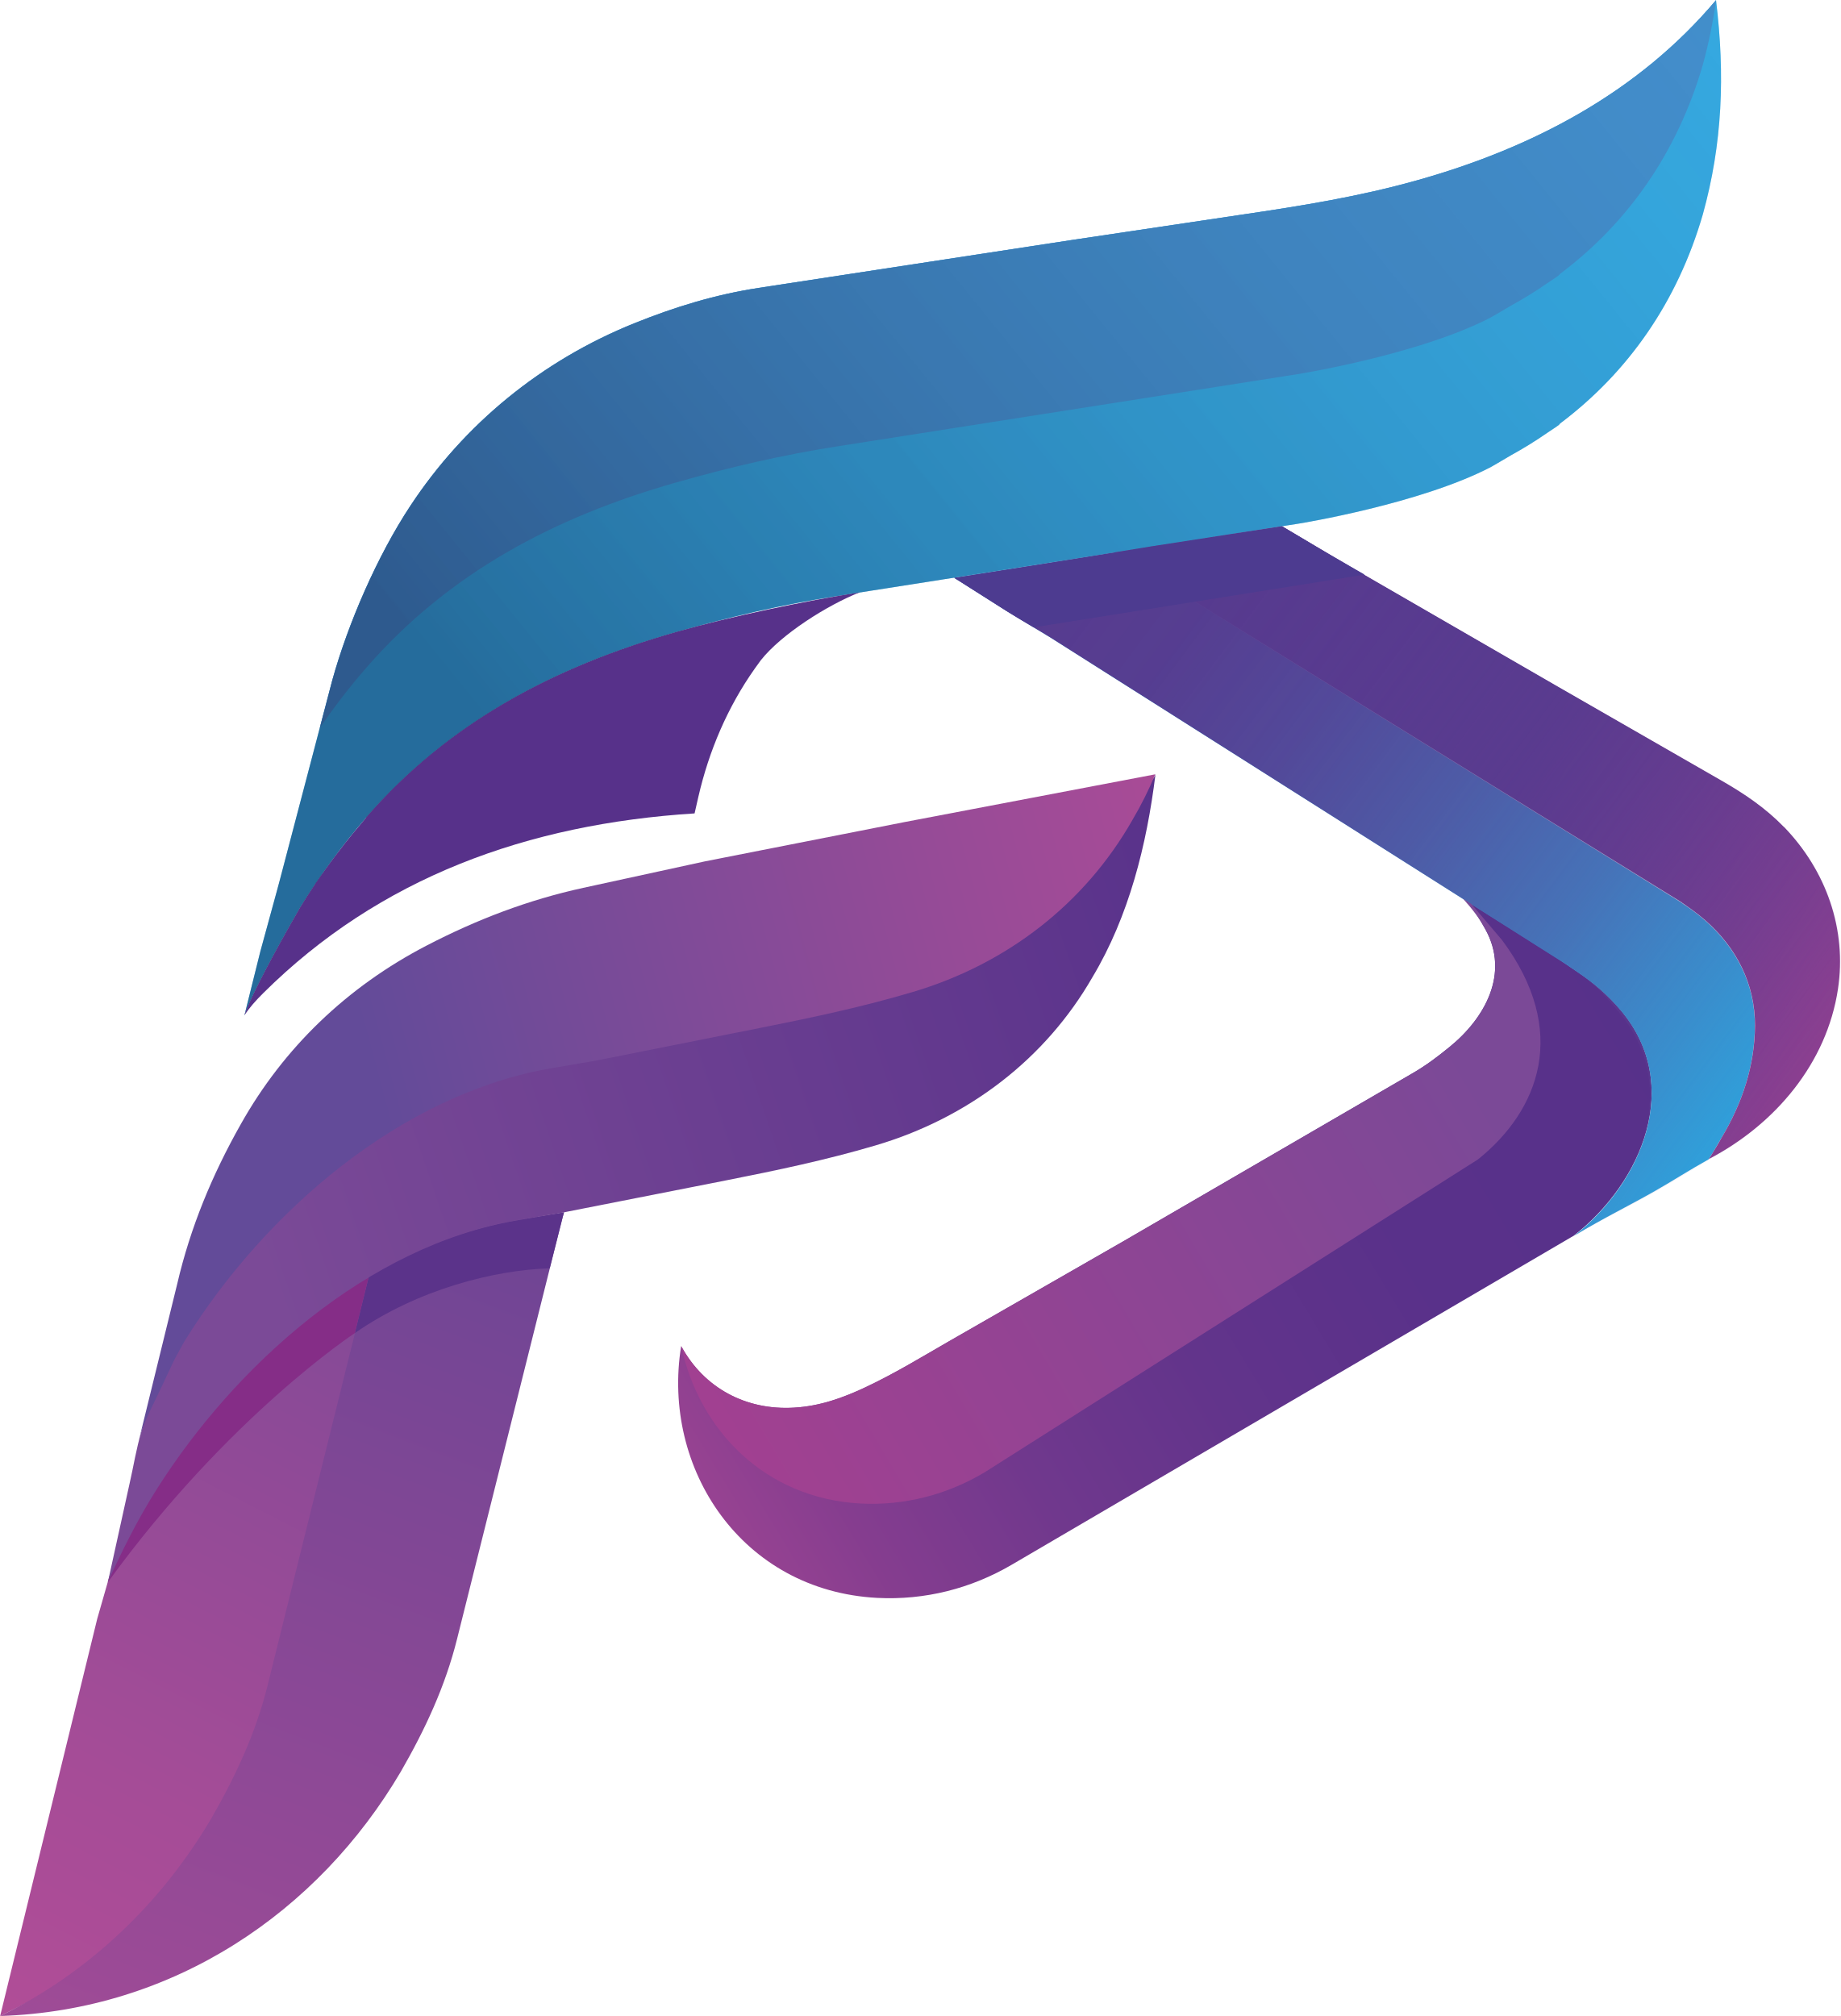
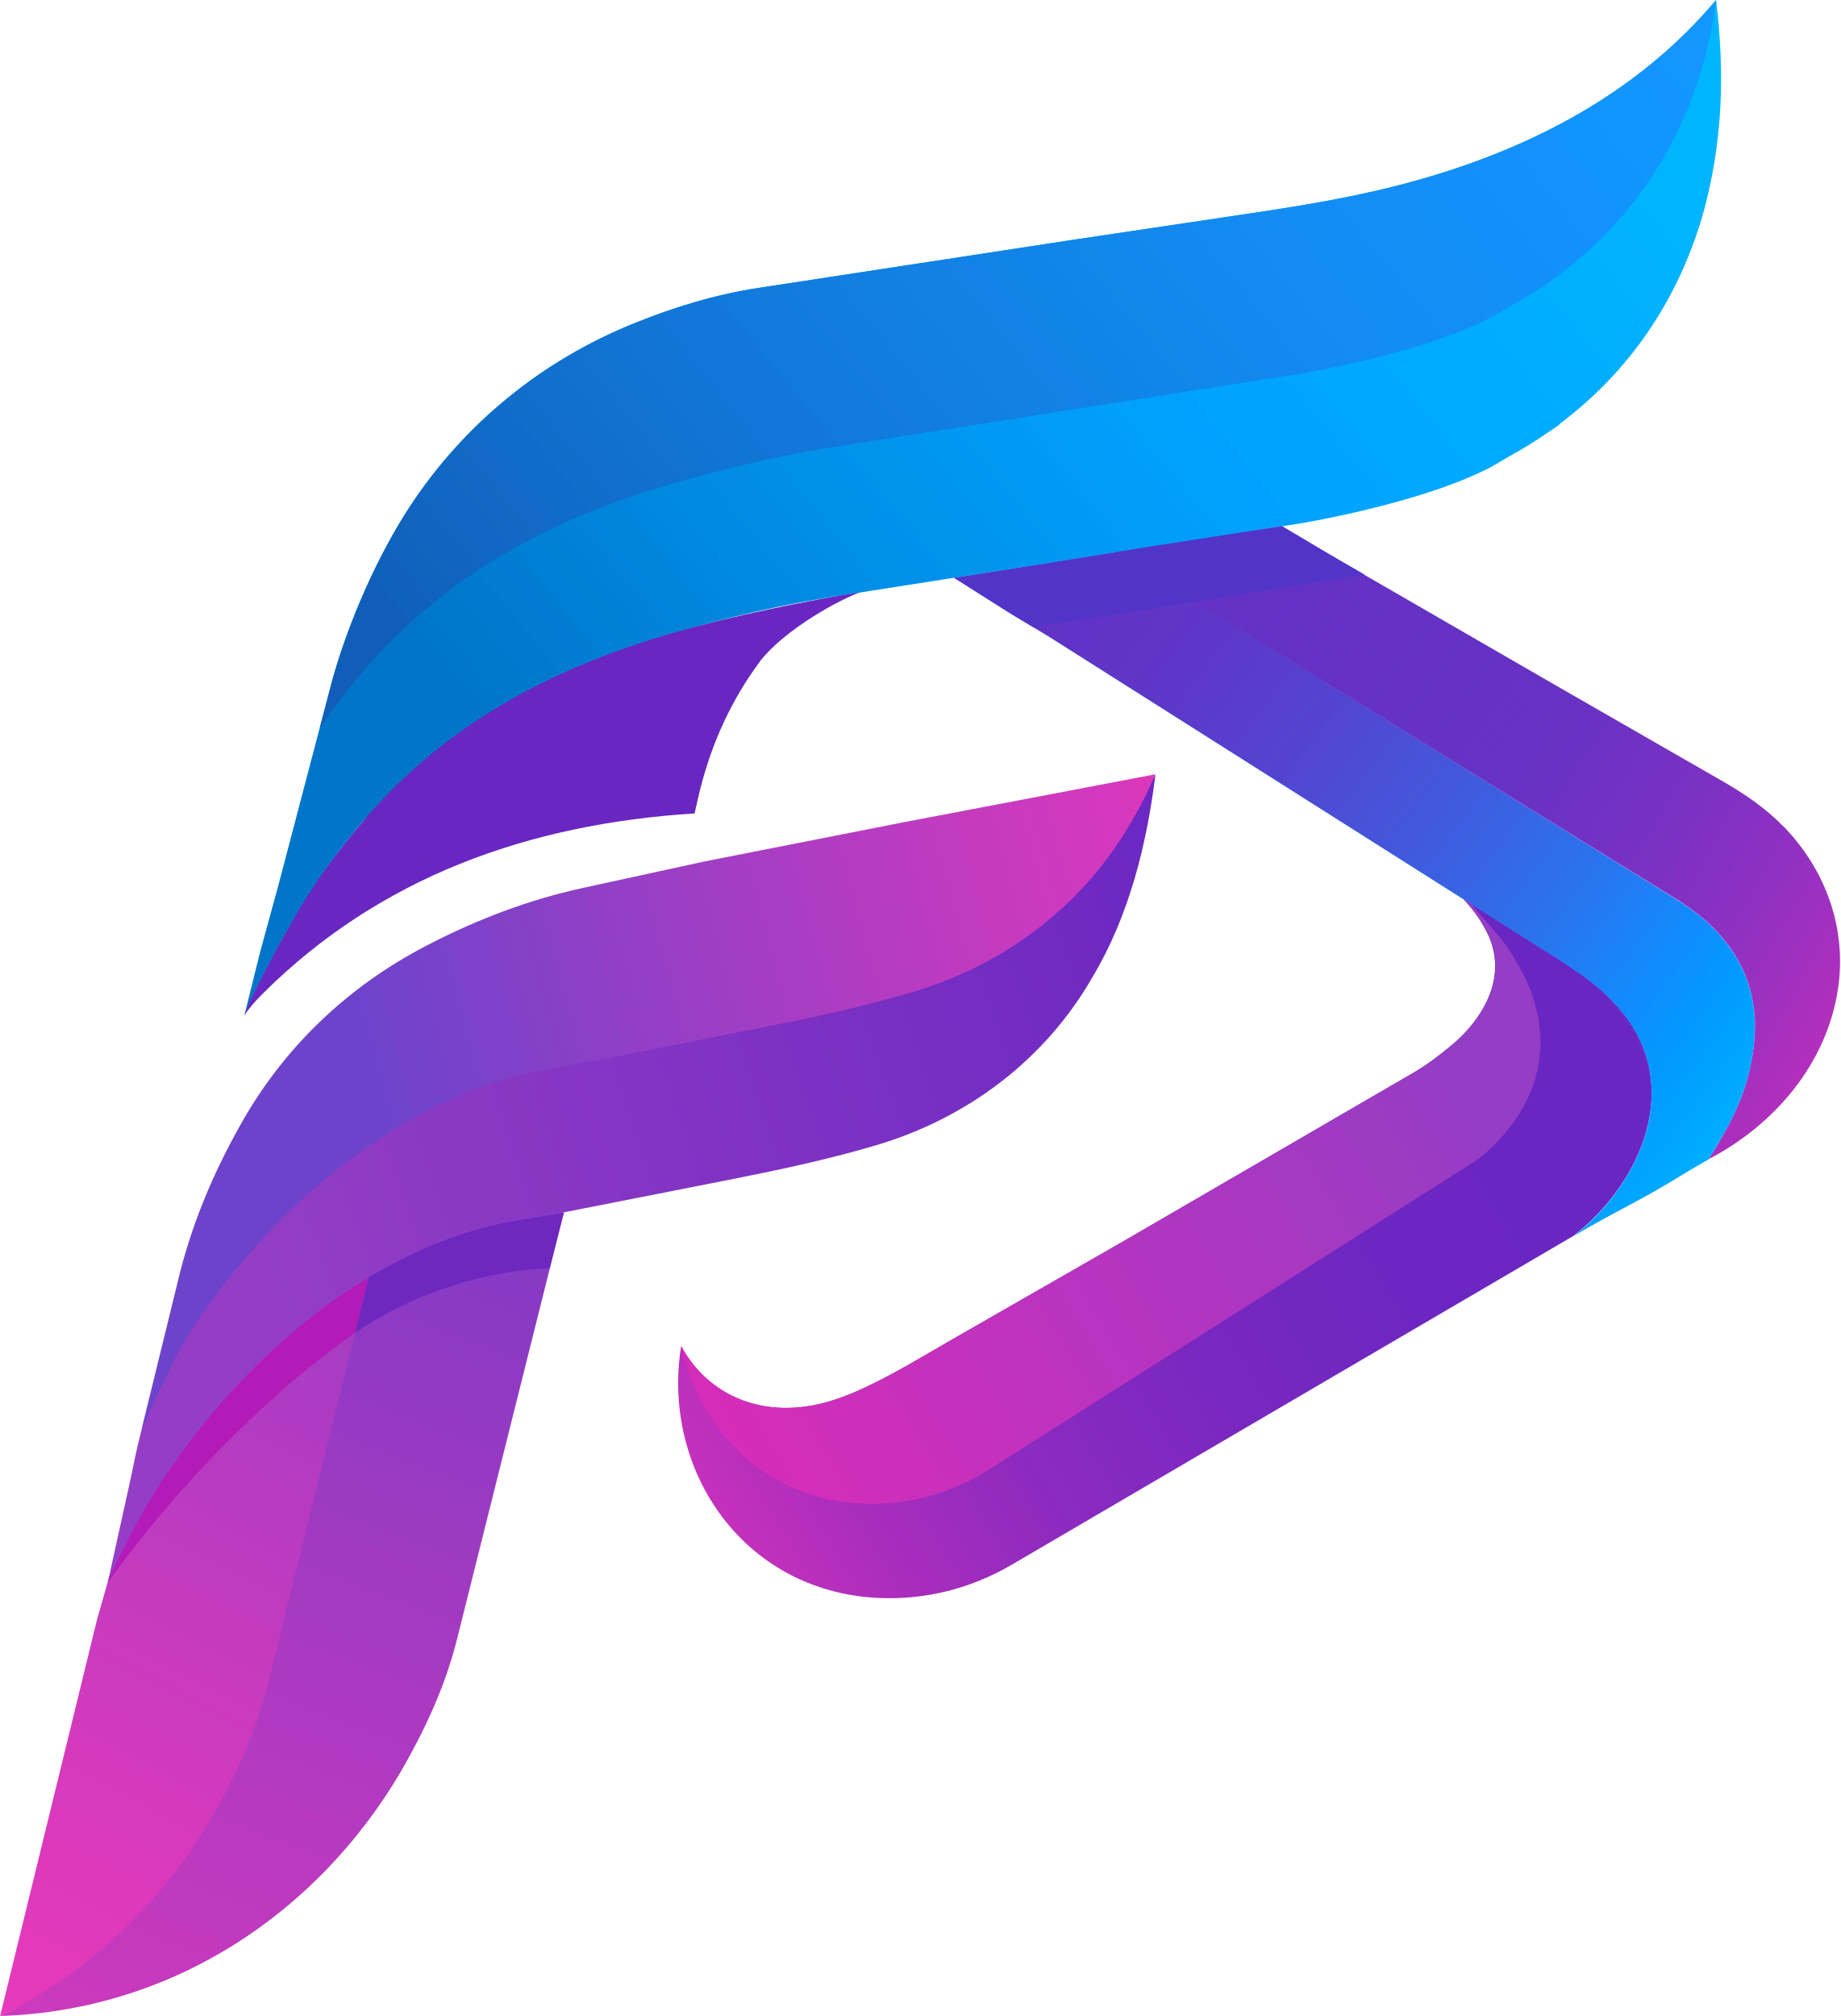
<svg xmlns="http://www.w3.org/2000/svg" id="Calque_2" data-name="Calque 2" viewBox="0 0 135.55 148.46">
  <defs>
+     <filter id="vibrant" x="-5%" y="-5%" width="110%" height="110%" color-interpolation-filters="sRGB">
+       <feColorMatrix type="saturate" values="1.75" />
+     </filter>
    <style>
      .cls-1 {
        fill: url(#Dégradé_sans_nom_135);
      }

      .cls-2 {
        fill: #4d3b90;
      }

      .cls-3 {
        fill: url(#Dégradé_sans_nom_202);
      }

      .cls-4 {
        fill: url(#Dégradé_sans_nom_150);
      }

      .cls-5 {
        fill: #5b338a;
      }

      .cls-6 {
        fill: url(#Dégradé_sans_nom_125);
      }

      .cls-7 {
        fill: #852d87;
      }

      .cls-8 {
        fill: url(#Dégradé_sans_nom_189);
      }

      .cls-9 {
        fill: url(#Dégradé_sans_nom_180);
      }

      .cls-10 {
        fill: #407fc1;
      }

      .cls-11 {
        fill: url(#Dégradé_sans_nom_119);
      }

      .cls-12 {
        fill: #2ea2dc;
      }

      .cls-13 {
        fill: url(#Dégradé_sans_nom_206);
        opacity: .5;
      }

      .cls-14 {
        fill: url(#Dégradé_sans_nom_197);
      }

      .cls-15 {
        fill: #57318a;
      }
    </style>
    <linearGradient id="Dégradé_sans_nom_189" data-name="Dégradé sans nom 189" x1="-1.28" y1="152.58" x2="32.67" y2="86.37" gradientUnits="userSpaceOnUse">
      <stop offset="0" stop-color="#b34d97" />
      <stop offset=".32" stop-color="#a54c97" />
      <stop offset=".92" stop-color="#804997" />
      <stop offset=".99" stop-color="#7b4997" />
    </linearGradient>
    <linearGradient id="Dégradé_sans_nom_180" data-name="Dégradé sans nom 180" x1="1.45" y1="175.38" x2="41.04" y2="71.06" gradientUnits="userSpaceOnUse">
      <stop offset=".1" stop-color="#a94c97" />
      <stop offset=".93" stop-color="#674494" />
    </linearGradient>
    <linearGradient id="Dégradé_sans_nom_135" data-name="Dégradé sans nom 135" x1="44.22" y1="118.51" x2="123.29" y2="70.73" gradientUnits="userSpaceOnUse">
      <stop offset="0" stop-color="#b54b96" />
      <stop offset=".08" stop-color="#9f4593" />
      <stop offset=".21" stop-color="#853d8f" />
      <stop offset=".35" stop-color="#70388d" />
      <stop offset=".51" stop-color="#62348b" />
      <stop offset=".7" stop-color="#59318a" />
      <stop offset="1" stop-color="#57318a" />
    </linearGradient>
    <linearGradient id="Dégradé_sans_nom_119" data-name="Dégradé sans nom 119" x1="109.21" y1="61.58" x2="156.48" y2="86.36" gradientUnits="userSpaceOnUse">
      <stop offset="0" stop-color="#57318a" />
      <stop offset="1" stop-color="#b54b96" />
    </linearGradient>
    <linearGradient id="Dégradé_sans_nom_125" data-name="Dégradé sans nom 125" x1="131.13" y1="81.41" x2="78.88" y2="42.32" gradientUnits="userSpaceOnUse">
      <stop offset=".01" stop-color="#654a98" stop-opacity="0" />
      <stop offset=".14" stop-color="#614696" stop-opacity=".22" />
      <stop offset=".32" stop-color="#5e4293" stop-opacity=".5" />
      <stop offset=".51" stop-color="#5a3f91" stop-opacity=".72" />
      <stop offset=".68" stop-color="#583c90" stop-opacity=".87" />
      <stop offset=".85" stop-color="#573b8f" stop-opacity=".97" />
      <stop offset="1" stop-color="#573b8f" />
    </linearGradient>
    <linearGradient id="Dégradé_sans_nom_150" data-name="Dégradé sans nom 150" x1="47.94" y1="111.71" x2="115.77" y2="71.44" gradientUnits="userSpaceOnUse">
      <stop offset="0" stop-color="#a63f90" />
      <stop offset=".87" stop-color="#7b4997" />
    </linearGradient>
    <linearGradient id="Dégradé_sans_nom_206" data-name="Dégradé sans nom 206" x1="119.97" y1="-5.27" x2="19.32" y2="76.32" gradientUnits="userSpaceOnUse">
      <stop offset="0" stop-color="#4ab9e9" stop-opacity=".49" />
      <stop offset=".79" stop-color="#1c365c" />
    </linearGradient>
    <linearGradient id="Dégradé_sans_nom_202" data-name="Dégradé sans nom 202" x1="-3.38" y1="103.68" x2="93.61" y2="70.8" gradientUnits="userSpaceOnUse">
      <stop offset=".24" stop-color="#7b4a97" />
      <stop offset="1" stop-color="#57318a" />
    </linearGradient>
    <linearGradient id="Dégradé_sans_nom_197" data-name="Dégradé sans nom 197" x1="-1.33" y1="93.18" x2="99.85" y2="66.19" gradientUnits="userSpaceOnUse">
      <stop offset=".3" stop-color="#634b99" />
      <stop offset=".72" stop-color="#964b97" />
      <stop offset="1" stop-color="#b54b96" />
    </linearGradient>
  </defs>
-   <g id="Calque_1-2" data-name="Calque 1">
+   <g id="Calque_1-2" data-name="Calque 1" filter="url(#vibrant)">
    <path class="cls-8" d="M11.5,109.36c-1.4,2.2-2.41,4.43-3.44,6.71l-.9,3.14-7.15,29.25c6.49-3.16,13.74-7.65,17.44-13.93,1.79-3.11,3.27-6.28,4.14-9.77l5.98-31.04c-6.49,3.77-12.31,9.74-16.06,15.64Z" />
    <path class="cls-9" d="M41.53,89.28l-3.33.52c-3.87.65-7.58,2.13-11.01,4.13l-7.49,30.21c-.87,3.49-2.35,6.66-4.14,9.77-3.7,6.28-9.07,11.39-15.55,14.55,12.76-.41,23.41-7.63,29.51-18,1.79-3.11,3.27-6.28,4.14-9.77l7.67-30.65c.08-.34.14-.54.21-.76Z" />
    <path class="cls-1" d="M115.94,90.97l-41.42,24.25c-3.02,1.77-6.42,2.63-9.92,2.45-9.97-.52-15.9-9.52-14.44-18.54,1.69,3.12,4.8,4.74,8.31,4.53,1.9-.11,3.58-.71,5.28-1.51,2.14-1.01,4.06-2.18,6.12-3.37l12.85-7.37,21.36-12.41c.99-.58,1.79-1.19,2.65-1.89,2.64-2.14,4.44-5.43,2.66-8.66-.49-.88-1.03-1.79-1.68-2.52.23.02.43.16.66.32l7.79,5.3c1.24.84,2.29,1.75,3.24,2.89,4.55,5.46,1.51,12.62-3.47,16.53Z" />
    <path class="cls-12" d="M18.01,74.76s.05-.21.32-.82c.01-.02.02-.05.03-.07.46-1.03,1.49-3.13,3.76-7.07,1.43-2.31,3.03-4.5,4.84-6.59,6.07-6.98,13.82-11.1,22.86-13.67,3.94-1.12,7.86-2.03,11.84-2.65l33.98-5.33c.23-.04,8.9-1.45,14.12-4.15.14-.07.74-.43,1.49-.87.94-.52,1.84-1.07,2.7-1.67.52-.34.9-.59.92-.66,0,0,0,0,0-.01,5.05-3.79,8.66-8.99,10.52-15.38,1.46-5.24,1.65-10.32.98-15.81-5.72,6.79-13.5,10.88-22.02,13.27-4.27,1.2-8.5,1.88-12.92,2.53l-12.4,1.85-23.15,3.54c-3.2.49-6.17,1.4-9.13,2.59-6.87,2.76-12.56,7.44-16.53,13.46-2.43,3.68-4.59,8.65-5.76,12.88l-3.86,14.7-.18.67-1.25,4.57-.87,3.49-.3,1.21Z" />
    <g>
      <path class="cls-15" d="M61.72,106.11h0s0,0,0,0c-.02.1.02.06.04.12l.05-.19s-.05.05-.09.07Z" />
      <path class="cls-15" d="M61.65,106.65l.03-.1s-.03.09-.03.1Z" />
      <path class="cls-15" d="M26.96,60.21c-.14.16-.26.32-.4.48-.38.45-.75.89-1.11,1.35-.25.32-.5.65-.75.97-.23.3-.45.61-.67.91-.28.38-.55.77-.82,1.16,0,.01-.02.03-.02.04-.37.55-.73,1.11-1.08,1.68-2.27,3.94-3.3,6.04-3.76,7.07-.01.02-.02.05-.03.07-.09.21-.15.36-.2.48,0,.02-.03.08-.05.14-.05.14-.07.2-.07.2h0c.4-.59.82-1.06,1.37-1.61,8.59-8.54,19.49-12.47,31.78-13.25l.28-1.23c.78-3.38,2.15-6.6,4.15-9.43.15-.21.3-.42.44-.61,1.52-1.93,4.91-4.07,7.29-5.01-3.98.62-9.56,1.79-13.5,2.91-9.04,2.57-16.8,6.69-22.86,13.67Z" />
      <polygon class="cls-15" points="61.65 106.65 61.65 106.65 61.65 106.65 61.65 106.65" />
      <path class="cls-15" d="M61.77,106.31s0-.01,0-.01c0-.04-.01-.05-.02-.07l-.08.33s.03-.07.04-.11c.01-.04.03-.09.05-.14Z" />
    </g>
    <path class="cls-10" d="M49.82,35.52c3.94-1.12,7.86-2.03,11.84-2.65l33.98-5.33c.23-.04,8.9-1.45,14.12-4.15.14-.07.74-.43,1.49-.87.94-.52,1.84-1.07,2.7-1.67.52-.34.9-.59.92-.66,0,0,0,0,0-.01,5.05-3.79,8.66-8.99,10.52-15.38.44-1.6.76-3.18.98-4.76,0-.01,0-.02,0-.03-5.72,6.79-13.5,10.88-22.02,13.27-4.27,1.2-8.5,1.88-12.92,2.53l-12.4,1.85-23.15,3.54c-3.2.49-6.17,1.4-9.13,2.59-6.87,2.76-12.56,7.44-16.53,13.46-2.43,3.68-4.59,8.65-5.76,12.88l-.91,3.47c1.05-1.52,2.17-2.99,3.41-4.41,6.07-6.98,13.82-11.1,22.86-13.67Z" />
    <path class="cls-12" d="M70.51,42.7l3.61,2.29,3.16,1.91,37.86,23.99h0l1.02.69c1.24.84,2.29,1.75,3.24,2.89,4.55,5.46,1.51,12.62-3.47,16.53,2.15-1.3,4.13-2.26,5.95-3.3,1.39-.79,2.55-1.55,3.94-2.32.37-.56.61-1.01.95-1.58,1.52-2.54,2.45-5.3,2.46-8.25.02-3.06-1.35-5.74-3.67-7.77-.55-.48-1.12-.89-1.71-1.28h.02s-41.75-25.82-41.75-25.82l-11.68,1.84-.19.03.25.16Z" />
    <path class="cls-11" d="M131.37,60.9c-1.37-1.41-2.91-2.45-4.64-3.44l-12.24-7.03-12.62-7.29c-2.85-1.63-5.02-2.95-7.47-4.39l-3.97.61-5.74.89-2.56.42,41.75,25.8h-.02c.29.2.58.4.86.61.29.21.57.44.85.68,2.32,2.03,3.68,4.71,3.67,7.77-.02,2.96-.94,5.71-2.46,8.25-.16.28-.31.56-.47.81s-.3.52-.48.77c4.89-2.55,8.7-7.06,9.52-12.53.66-4.38-.86-8.71-3.98-11.94Z" />
    <path class="cls-6" d="M92.06,39.15l-9.88,1.55-11.68,1.84-.19.03.25.16,3.61,2.29,3.16,1.91,37.86,23.99h0l1.02.69c1.24.84,2.08,1.8,3.02,2.94,4.55,5.46,1.68,12.55-3.3,16.46,2.15-1.3,4.17-2.24,6-3.27,1.39-.79,2.22-1.33,3.6-2.11l.34-.21c4.89-2.55,8.7-7.06,9.52-12.53.66-4.38-.86-8.71-3.98-11.94-1.37-1.41-2.91-2.45-4.64-3.44l-12.24-7.03-12.62-7.29c-2.85-1.63-5.02-2.95-7.47-4.39l-3.97.61-5.74.89-2.56.42" />
    <path class="cls-4" d="M110.58,69.19l-2.23-2.62c-.24-.16-.29-.18-.61-.39.65.73,1.18,1.39,1.66,2.27,1.78,3.23-.02,6.52-2.66,8.66-.86.7-1.66,1.31-2.65,1.89l-21.36,12.41-12.85,7.37c-2.07,1.19-3.98,2.36-6.12,3.37-1.7.8-3.38,1.4-5.28,1.51-3.51.21-6.62-1.42-8.31-4.53,0,0,0,0,0,.01,1.31,6.16,6.15,11.2,13.19,11.58,3.23.17,6.38-.64,9.17-2.31l36.31-23.03c4.48-3.59,6.79-9.43,1.76-16.17Z" />
    <path class="cls-13" d="M18.01,74.76s.05-.21.32-.82c.01-.02.02-.05.03-.07.46-1.03,1.49-3.13,3.76-7.07,1.43-2.31,3.03-4.5,4.84-6.59,6.07-6.98,13.82-11.1,22.86-13.67,3.94-1.12,7.86-2.03,11.84-2.65l33.98-5.33c.23-.04,8.9-1.45,14.12-4.15.14-.07.74-.43,1.49-.87.94-.52,1.84-1.07,2.7-1.67.52-.34.9-.59.92-.66,0,0,0,0,0-.01,5.05-3.79,8.66-8.99,10.52-15.38,1.46-5.24,1.65-10.32.98-15.81-5.72,6.79-13.5,10.88-22.02,13.27-4.27,1.2-8.5,1.88-12.92,2.53l-12.4,1.85-23.15,3.54c-3.2.49-6.17,1.4-9.13,2.59-6.87,2.76-12.56,7.44-16.53,13.46-2.43,3.68-4.59,8.65-5.76,12.88l-3.86,14.7-.18.67-1.25,4.57-.87,3.49-.3,1.21Z" />
    <path class="cls-2" d="M100.48,42.31l-.99-.57c-2.85-1.63-2.62-1.54-5.07-2.98l-3.97.61-5.74.89-8.72,1.39-5.53.87-.19.03.25.16,3.61,2.29.79.49,1.2.71,24.36-3.88Z" />
    <path class="cls-5" d="M38.16,89.85c-3.86.65-7.55,2.07-10.98,4.07l-1.05,4.25c4.63-3.22,10.24-4.64,14.35-4.77l1.05-4.12-.18.03-3.19.54Z" />
    <path class="cls-7" d="M26.13,98.17s-9.32,6.11-18.19,18.35l1.77-5.78,7.48-11.94,9.95-4.72" />
    <path class="cls-3" d="M7.94,116.51c1.03-2.28,2.22-4.67,3.62-6.87,5.71-9.01,15.48-17.92,26.61-19.79l3.19-.54,12.13-2.39c3.74-.74,7.32-1.49,10.95-2.56,6.87-2.02,12.55-6.38,16.01-12.4,2.69-4.49,4-9.76,4.64-14.93-.49,1.16-1.21.27-1.85,1.36-3.49,6.14-9.23,10.59-16.17,12.66-3.67,1.09-7.28,1.86-11.06,2.61l-12.25,2.44-3.22.55c-11.24,1.91-21.17,10.67-26.94,19.86-.61.96-1.09,1.95-1.54,2.95-.61,1.39-1.29,4.81-1.64,5.94-.38,1.23-.59,2.61-.88,3.86l-1.6,7.26Z" />
    <path class="cls-14" d="M10.42,105.39c.5-1.36,1.17-2.55,1.79-3.93.07-.16.15-.31.22-.46.11-.24.23-.48.34-.72.09-.19.19-.38.3-.57.22-.42.44-.82.68-1.2,5.77-9.19,15.7-17.95,26.94-19.86l3.22-.55,12.25-2.44c3.77-.75,7.39-1.52,11.06-2.61,6.94-2.06,12.67-6.51,16.17-12.66.64-1.08,1.2-2.21,1.69-3.37l-18.48,3.52-14.68,2.89-8.96,1.95c-4.08.89-7.86,2.34-11.54,4.25-5.86,3.04-10.53,7.53-13.69,13.16-2.1,3.72-3.71,7.59-4.68,11.76l-2.84,11.58c.07-.25.13-.5.21-.73Z" />
  </g>
</svg>
